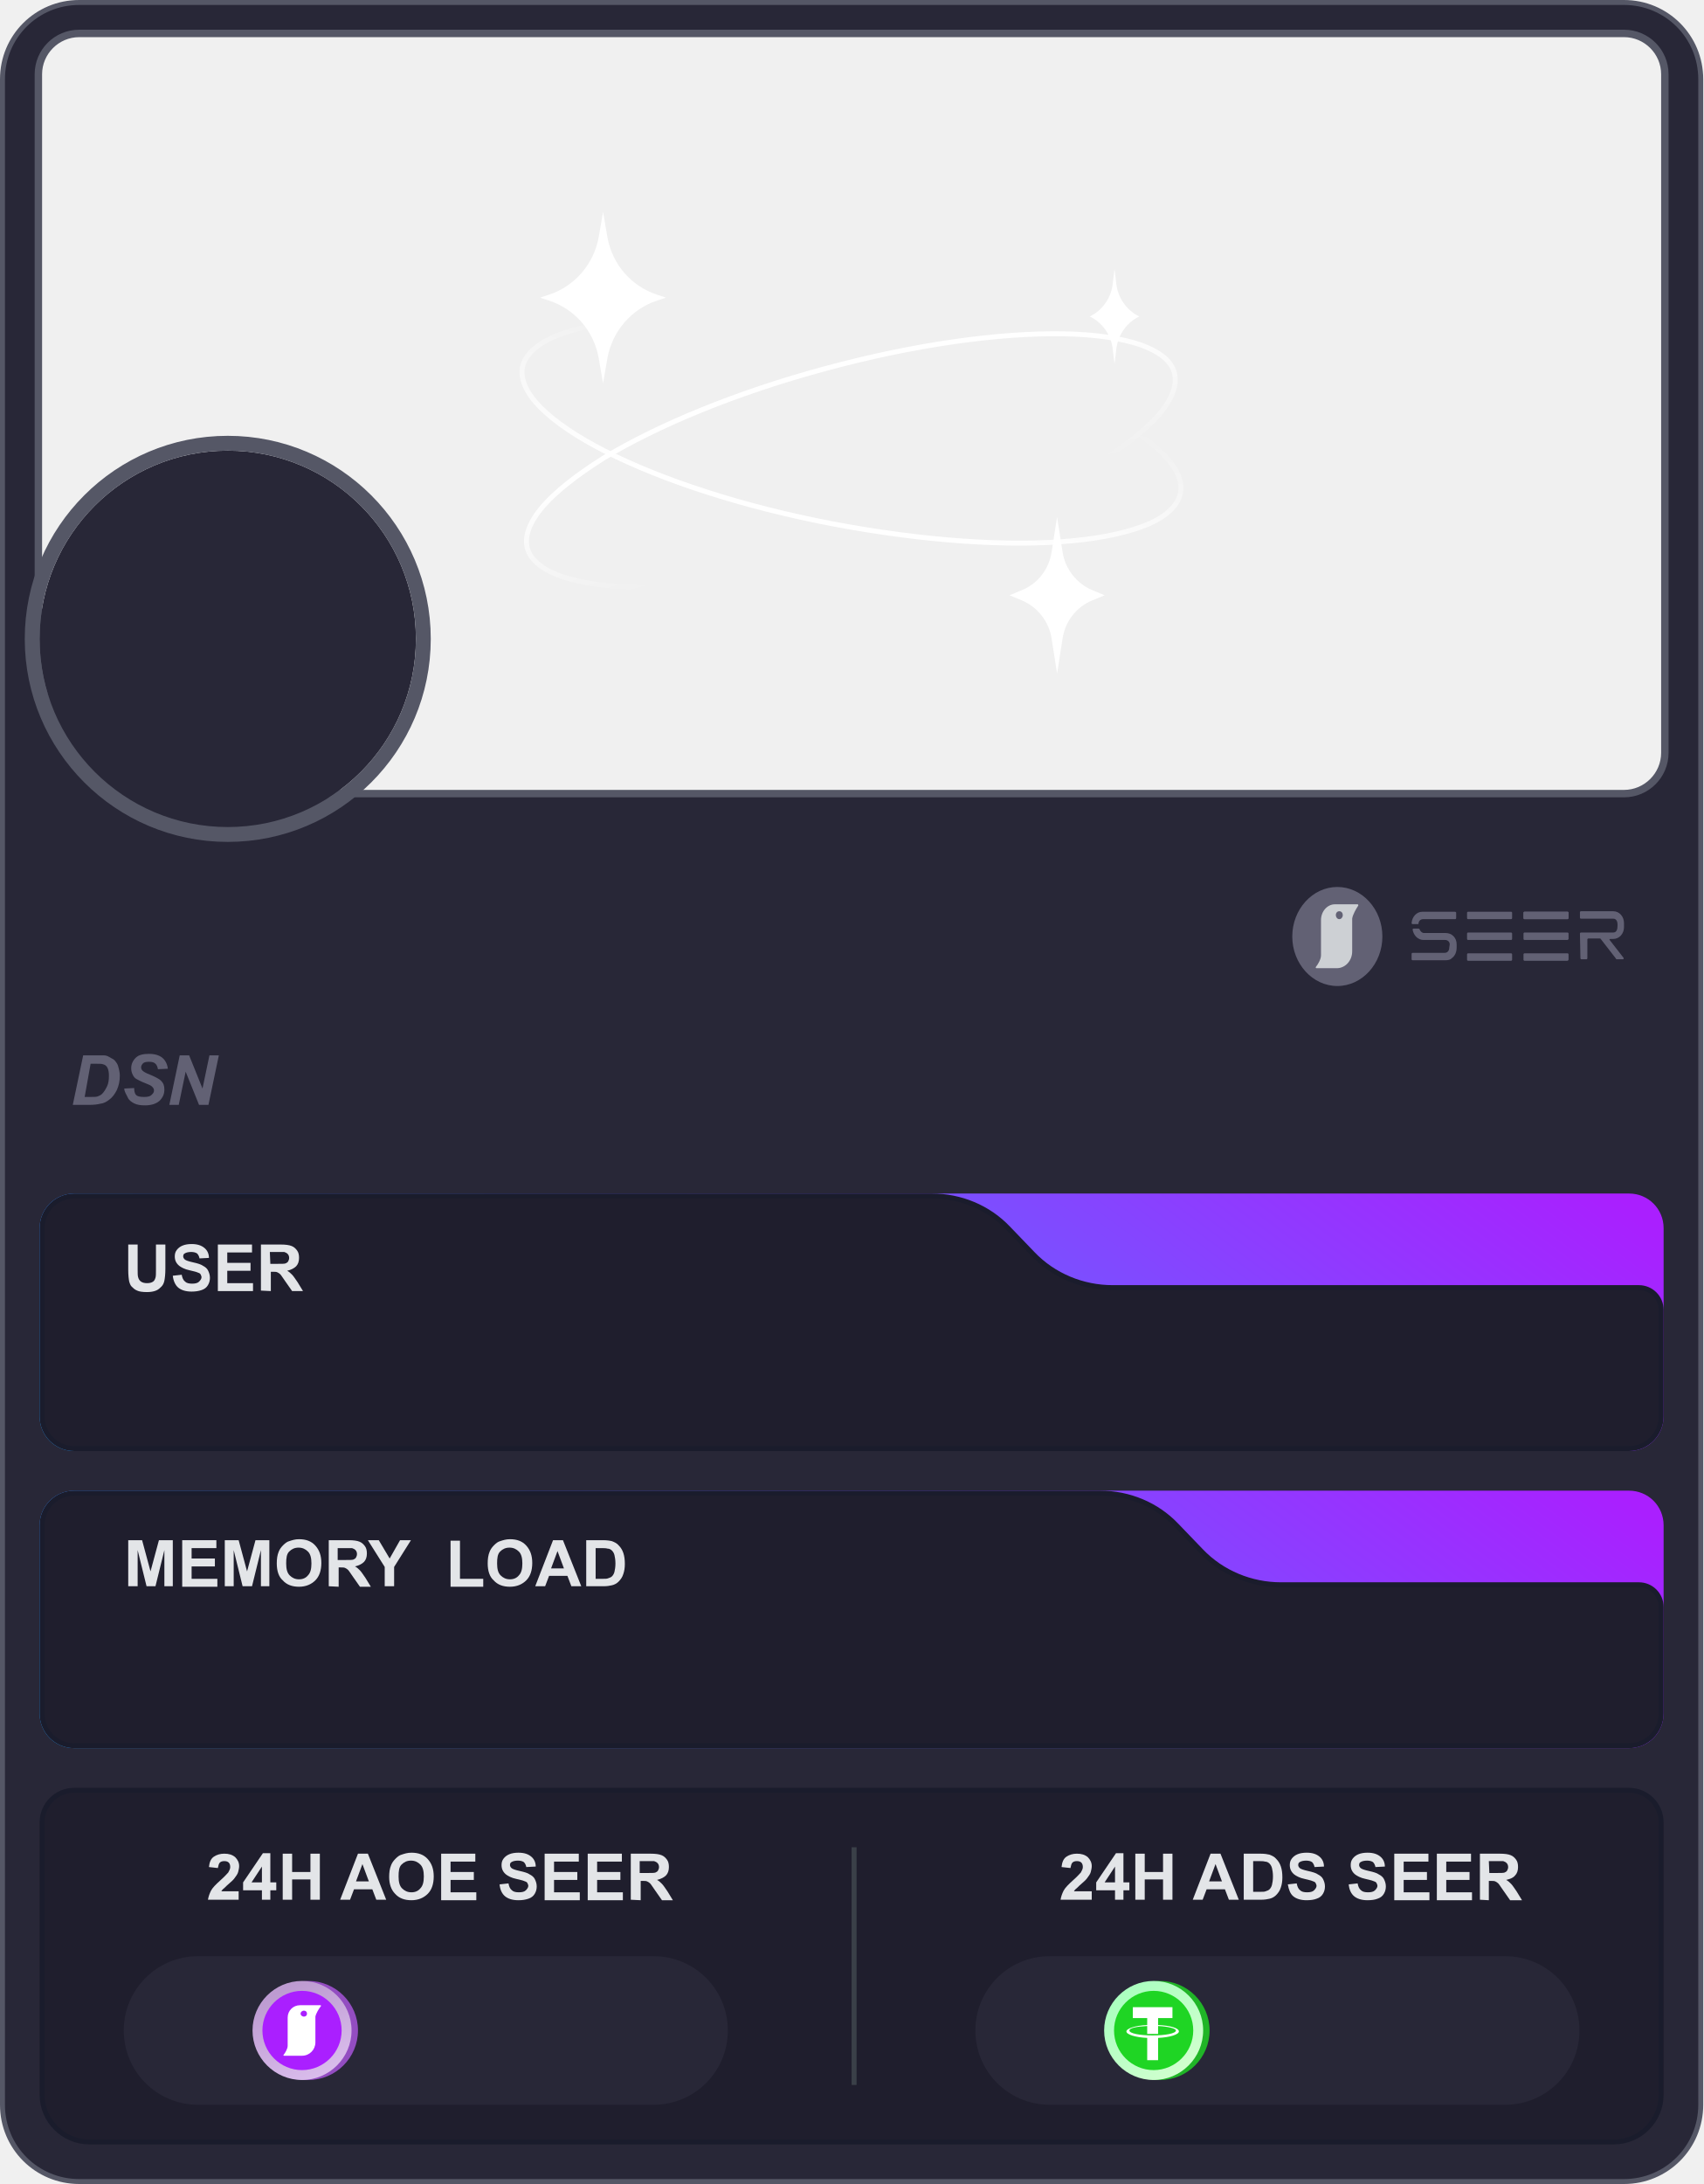
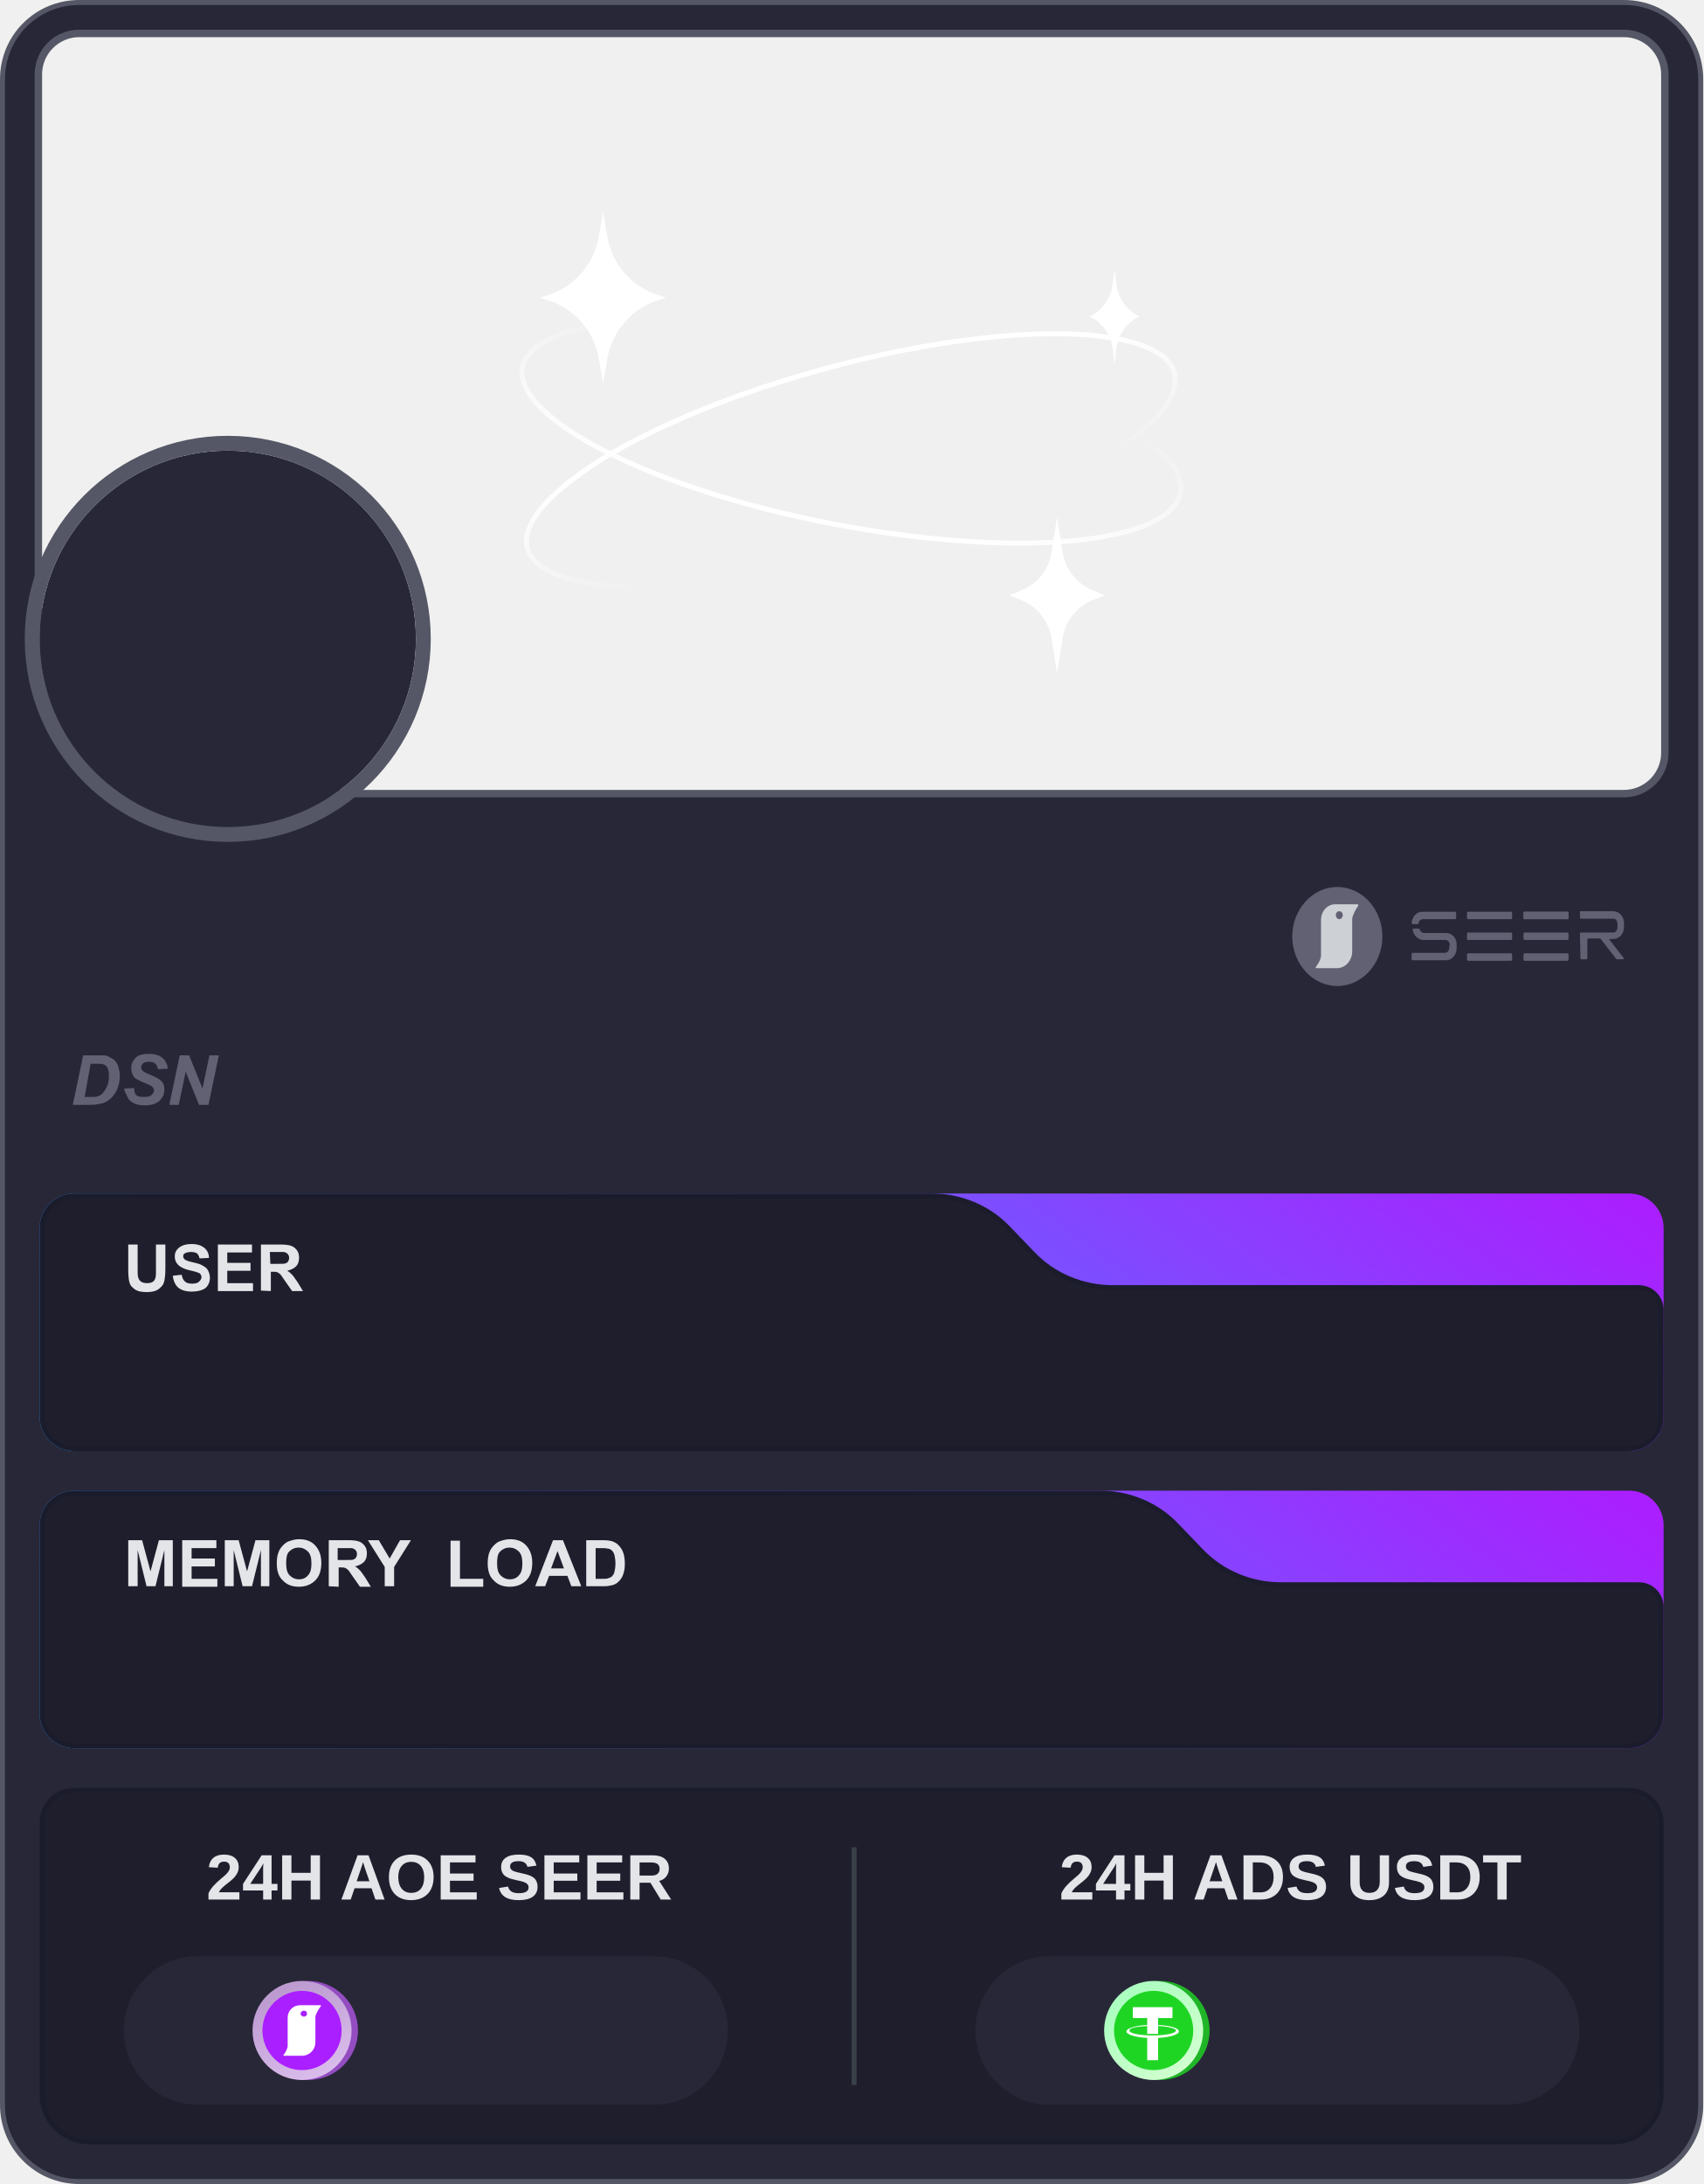
<svg xmlns="http://www.w3.org/2000/svg" version="1.1" id="图层_1" x="0px" y="0px" viewBox="0 0 344 441" style="enable-background:new 0 0 344 441;" xml:space="preserve">
  <style type="text/css">
+ 	.cls-30{isolation:isolate;font-size:13px;fill:#e3e5e8;font-family:Arial,Poppins;font-weight:bold;}
	.st0{fill:#282737;stroke:#555766;}
	.st1{fill:#1F1E2D;stroke:#1A1C2C;}
	.st2{fill:#282737;}
	.st3{fill:#AB56DF;fill-opacity:0.82;}
	.st4{fill:url(#SVGID_1_);}
	.st5{fill:#AA1FFF;}
	.st6{fill-rule:evenodd;clip-rule:evenodd;fill:#FFFFFF;}
	.st7{fill:#3A4048;}
	.st8{fill:#1FD424;fill-opacity:0.82;}
	.st9{fill:url(#SVGID_00000168822997320089771350000010465362426085224625_);}
	.st10{fill:#1FD524;}
	.st11{fill:#FFFFFF;}
	.st12{fill:url(#SVGID_00000122693718002280628130000013052757253526733241_);}
	.st13{fill:url(#SVGID_00000147200867318610954090000002921233374566605244_);}
	.st14{fill:url(#SVGID_00000163048320996054447030000010517783939216314027_);}
	.st15{fill:url(#SVGID_00000055673032918375404640000017650197332839642287_);}
	.st16{fill:none;}
	.st17{fill:none;stroke:#555766;}
	.st18{fill:none;stroke:#555766;stroke-width:3;}
	.st19{fill:none;stroke:url(#SVGID_00000037685574976404850510000016066605325487639209_);}
	.st20{fill:none;stroke:url(#SVGID_00000089541978396166595690000003682588117859005071_);}
	.st21{fill:#626174;}
	.st22{fill-rule:evenodd;clip-rule:evenodd;fill:#CDD0D4;}
	.st23{enable-background:new    ;}
	.st24{fill:#E3E5E8;}
	.star1,.star2,.star3{
		animation: shanshan 1s ease-in-out infinite;		
		}
		.star2{
			animation-duration:1.5s;
			animation-delay:0.6s;
		}
		.star3{
			animation-duration:1.2s;
			animation-delay:0.4s;
		}
@keyframes shanshan {
70%{opacity:0.8;}30%{opacity:0.8;}
50%{
	opacity:0;
}
}
</style>
  <path class="st0" d="M328,0.5H16C7.4,0.5,0.5,7.4,0.5,16v409c0,8.6,6.9,15.5,15.5,15.5h312c8.6,0,15.5-6.9,15.5-15.5V16  C343.5,7.4,336.6,0.5,328,0.5z M336,152c0,4.4-3.6,8-8,8H41c-18.2,0-33-14.8-33-33V15c0-4.4,3.6-8,8-8h312c4.4,0,8,3.6,8,8V152z" />
  <path class="st1" d="M15,361.5h314c3.6,0,6.5,2.9,6.5,6.5v55c0,5.2-4.3,9.5-9.5,9.5H18c-5.2,0-9.5-4.3-9.5-9.5v-55  C8.5,364.4,11.4,361.5,15,361.5z" />
  <path class="st2" d="M40,395h92c8.3,0,15,6.7,15,15l0,0c0,8.3-6.7,15-15,15H40c-8.3,0-15-6.7-15-15l0,0C25,401.7,31.7,395,40,395z" />
  <path class="st2" d="M212,395h92c8.3,0,15,6.7,15,15l0,0c0,8.3-6.7,15-15,15h-92c-8.3,0-15-6.7-15-15l0,0  C197,401.7,203.7,395,212,395z" />
  <g>
    <path class="st3" d="M62.3,420c5.5,0,10-4.5,10-10s-4.5-10-10-10s-10,4.5-10,10S56.8,420,62.3,420z" />
  </g>
  <g>
    <linearGradient id="SVGID_1_" gradientUnits="userSpaceOnUse" x1="57.051" y1="-285.895" x2="65.496" y2="-303.228" gradientTransform="matrix(1 0 0 -1 0 116)">
      <stop offset="0" style="stop-color:#BD9BD1" />
      <stop offset="1" style="stop-color:#DABDEC" />
    </linearGradient>
    <path class="st4" d="M61,420c5.5,0,10-4.5,10-10s-4.5-10-10-10s-10,4.5-10,10S55.5,420,61,420z" />
  </g>
  <g>
    <path class="st5" d="M61,418c4.4,0,8-3.6,8-8s-3.6-8-8-8s-8,3.6-8,8S56.6,418,61,418z" />
  </g>
  <g>
    <path class="st6" d="M58.1,407.4v5.7c0,0.6-0.5,1.4-0.8,1.8c-0.1,0.1-0.1,0.2,0.1,0.2H58h0.3H61c1.5,0,2.7-1.2,2.7-2.7v-5.2   c0.1-0.6,0.7-1.6,1.1-2.1c0.1-0.1,0-0.2-0.1-0.2h-0.9h-3.2C59.2,404.9,58.1,406,58.1,407.4z M62,406.6c0,0.4-0.3,0.6-0.6,0.6   c-0.4,0-0.7-0.3-0.7-0.6s0.3-0.6,0.7-0.6C61.7,406,62,406.2,62,406.6z" />
  </g>
  <rect x="172" y="373" class="st7" width="1" height="48" />
  <g>
    <path class="st8" d="M234.3,420c5.5,0,10-4.5,10-10s-4.5-10-10-10s-10,4.5-10,10S228.8,420,234.3,420z" />
  </g>
  <g>
    <linearGradient id="SVGID_00000018216446817608385360000010868561555608918912_" gradientUnits="userSpaceOnUse" x1="226.043" y1="-285.847" x2="254.487" y2="-319.181" gradientTransform="matrix(1 0 0 -1 0 116)">
      <stop offset="0" style="stop-color:#A9FFBF" />
      <stop offset="1" style="stop-color:#FCFFE0" />
    </linearGradient>
    <path style="fill:url(#SVGID_00000018216446817608385360000010868561555608918912_);" d="M233,420c5.5,0,10-4.5,10-10   s-4.5-10-10-10s-10,4.5-10,10S227.5,420,233,420z" />
  </g>
  <g>
    <path class="st10" d="M233,418c4.4,0,8-3.6,8-8s-3.6-8-8-8s-8,3.6-8,8S228.6,418,233,418z" />
  </g>
  <g>
    <path class="st11" d="M233.9,408.9v-1.4h2.9v-2.2h-8v2.2h2.9v1.4c-2.4,0.1-4.2,0.7-4.2,1.3c0,0.6,1.8,1.2,4.2,1.3v4.5h2.2v-4.5   c2.4-0.1,4.2-0.7,4.2-1.3C238.1,409.5,236.3,409,233.9,408.9z M232.8,411c-2.6,0-4.7-0.4-4.7-1c0-0.5,1.5-0.8,3.6-0.9v1.6   c0.4,0,0.7,0,1.1,0c0.4,0,0.8,0,1.1,0v-1.6c2.1,0.1,3.6,0.5,3.6,0.9C237.5,410.6,235.4,411,232.8,411z" />
  </g>
  <linearGradient id="SVGID_00000168101709498443179560000007208443502882778288_" gradientUnits="userSpaceOnUse" x1="239.49" y1="-60.331" x2="107.827" y2="-237.214" gradientTransform="matrix(1 0 0 -1 0 116)">
    <stop offset="0" style="stop-color:#AA1FFF" />
    <stop offset="1" style="stop-color:#2BA1FF" />
  </linearGradient>
  <path style="fill:url(#SVGID_00000168101709498443179560000007208443502882778288_);" d="M15,241h314c3.9,0,7,3.1,7,7v38  c0,3.9-3.1,7-7,7H15c-3.9,0-7-3.1-7-7v-38C8,244.1,11.1,241,15,241z" />
  <linearGradient id="SVGID_00000049913642474065908840000005267922351937850515_" gradientUnits="userSpaceOnUse" x1="239.49" y1="-120.331" x2="107.827" y2="-297.214" gradientTransform="matrix(1 0 0 -1 0 116)">
    <stop offset="0" style="stop-color:#AA1FFF" />
    <stop offset="1" style="stop-color:#2BA1FF" />
  </linearGradient>
  <path style="fill:url(#SVGID_00000049913642474065908840000005267922351937850515_);" d="M15,301h314c3.9,0,7,3.1,7,7v38  c0,3.9-3.1,7-7,7H15c-3.9,0-7-3.1-7-7v-38C8,304.1,11.1,301,15,301z" />
  <path class="st1" d="M329,292.5H15c-3.6,0-6.5-2.9-6.5-6.5v-38c0-3.6,2.9-6.5,6.5-6.5h173.2c5.8,0,11.4,2.3,15.4,6.5l5,5.2  c4.2,4.4,10.1,6.8,16.1,6.8H331c2.5,0,4.5,2,4.5,4.5V286C335.5,289.6,332.6,292.5,329,292.5z" />
  <path class="st1" d="M329,352.5H15c-3.6,0-6.5-2.9-6.5-6.5v-38c0-3.6,2.9-6.5,6.5-6.5h207.2c5.8,0,11.4,2.3,15.4,6.5l5,5.2  c4.2,4.4,10.1,6.8,16.1,6.8H331c2.5,0,4.5,2,4.5,4.5V346C335.5,349.6,332.6,352.5,329,352.5z" />
  <g>
    <path class="st16" d="M336,152V15c0-4.4-3.6-8-8-8H16c-4.4,0-8,3.6-8,8v112c0,18.2,14.8,33,33,33h287C332.4,160,336,156.4,336,152z   " />
    <path class="st17" d="M336.5,152V15c0-4.7-3.8-8.5-8.5-8.5H16c-4.7,0-8.5,3.8-8.5,8.5v112c0,18.5,15,33.5,33.5,33.5h287   C332.7,160.5,336.5,156.7,336.5,152z" />
  </g>
  <g>
    <path class="st2" d="M84,129c0,21-17,38-38,38S8,150,8,129s17-38,38-38S84,108,84,129z" />
  </g>
  <path class="st18" d="M46,168.5c21.8,0,39.5-17.7,39.5-39.5S67.8,89.5,46,89.5S6.5,107.2,6.5,129S24.2,168.5,46,168.5z" />
  <g>
    <path class="st11 star3" d="M225.1,54.3l0.4,3.3c0.4,2.7,2.1,5.1,4.6,6.3l0,0l0,0c-2.5,1.2-4.2,3.6-4.6,6.3l-0.4,3.3l-0.4-3.3   c-0.4-2.7-2.1-5.1-4.6-6.3l0,0l0,0c2.5-1.2,4.2-3.6,4.6-6.3L225.1,54.3z" />
  </g>
  <g>
    <path class="st11 star1" d="M121.8,42.8l0.9,5.2c1,5.4,4.8,9.8,10,11.5l1.8,0.6l-1.8,0.6c-5.2,1.7-9,6.2-10,11.5l-0.9,5.2l-0.9-5.2   c-1-5.4-4.8-9.8-10-11.5l-1.8-0.6l1.8-0.6c5.2-1.7,9-6.2,10-11.5L121.8,42.8z" />
  </g>
  <g>
    <path class="st11 star2" d="M213.5,104.4l1.1,7c0.5,3.5,2.9,6.5,6.1,7.8l2.4,1l-2.4,1c-3.3,1.3-5.6,4.3-6.1,7.8l-1.1,7l-1.1-7   c-0.5-3.5-2.9-6.5-6.1-7.8l-2.4-1l2.4-1c3.3-1.3,5.6-4.3,6.1-7.8L213.5,104.4z" />
  </g>
  <rect x="139.9" y="32" class="st16" width="73.2" height="98.6" />
  <linearGradient id="SVGID_00000034083424453024615790000016380384784164589497_" gradientUnits="userSpaceOnUse" x1="168.882" y1="33.49" x2="175.607" y2="9.731" gradientTransform="matrix(1 0 0 -1 0 116)">
    <stop offset="0" style="stop-color:#FFFFFF" />
    <stop offset="1" style="stop-color:#FFFFFF;stop-opacity:0" />
  </linearGradient>
  <path style="fill:none;stroke:url(#SVGID_00000034083424453024615790000016380384784164589497_);" d="M237.2,75.3  c0.6,2.4-0.4,5.2-3.1,8.4c-2.7,3.1-6.9,6.4-12.3,9.8c-10.9,6.6-26.7,13.2-44.9,18.1c-18.1,4.9-35.1,7.2-47.9,7  c-6.4-0.1-11.7-0.9-15.6-2.2c-3.9-1.4-6.2-3.3-6.9-5.7c-0.6-2.4,0.4-5.2,3.1-8.4c2.7-3.1,6.9-6.4,12.3-9.8  c10.9-6.6,26.7-13.2,44.9-18.1c18.1-4.9,35.1-7.2,47.9-7c6.4,0.1,11.7,0.9,15.6,2.2C234.2,71,236.6,72.9,237.2,75.3z" />
  <linearGradient id="SVGID_00000055705780369016288690000012961076883097767096_" gradientUnits="userSpaceOnUse" x1="168.323" y1="12.518" x2="174.599" y2="41.208" gradientTransform="matrix(1 0 0 -1 0 116)">
    <stop offset="0" style="stop-color:#FFFFFF" />
    <stop offset="1" style="stop-color:#FFFFFF;stop-opacity:0" />
  </linearGradient>
  <path style="fill:none;stroke:url(#SVGID_00000055705780369016288690000012961076883097767096_);" d="M238.4,99.6  c-0.5,2.4-2.6,4.5-6.4,6.2c-3.8,1.6-9,2.8-15.4,3.4c-12.7,1.2-29.8,0.1-48.3-3.4c-18.4-3.5-34.7-8.9-46.1-14.7  c-5.7-2.9-10.1-5.9-13-8.8s-4.1-5.7-3.7-8.1c0.5-2.4,2.6-4.5,6.4-6.2c3.8-1.6,9-2.8,15.4-3.4c12.7-1.2,29.8-0.1,48.3,3.4  c18.4,3.5,34.7,8.9,46.1,14.7c5.7,2.9,10.1,5.9,13,8.8C237.7,94.4,238.9,97.1,238.4,99.6z" />
  <g>
    <path class="st21" d="M294.1,184.3v1.1c0,0.1-0.1,0.2-0.2,0.2h-6.5c-0.5,0-0.9,0.4-0.9,0.9c0,0.1-0.1,0.1-0.2,0.1h-1   c-0.1,0-0.2-0.1-0.2-0.2c0.1-1.3,1-2.3,2.2-2.3h6.5C294,184.1,294.1,184.2,294.1,184.3z M292.8,190.7c0-0.6-0.5-0.9-0.9-0.9h-4.4   c-1.1,0-2-0.9-2.2-2.1c0-0.1,0.1-0.2,0.2-0.2h1c0.1,0,0.1,0.1,0.2,0.1c0.1,0.4,0.5,0.8,0.9,0.8h4.4c1.2,0,2.2,0.9,2.2,2.3v0.6   c0,0.9-0.3,1.7-1,2.2c-0.3,0.3-0.7,0.4-1.3,0.4h-6.6c-0.1,0-0.2-0.1-0.2-0.2v-1.1c0-0.1,0.1-0.2,0.2-0.2h6.5c0.5,0,0.9-0.4,0.9-1   L292.8,190.7L292.8,190.7z" />
    <path class="st21" d="M305.2,185.6h-8.7c-0.1,0-0.2-0.1-0.2-0.2v-1.1c0-0.1,0.1-0.2,0.2-0.2h8.7c0.1,0,0.2,0.1,0.2,0.2v1.1   C305.4,185.5,305.3,185.6,305.2,185.6z" />
    <path class="st21" d="M305.2,194h-8.7c-0.1,0-0.2-0.1-0.2-0.2v-1.1c0-0.1,0.1-0.2,0.2-0.2h8.7c0.1,0,0.2,0.1,0.2,0.2v1.1   C305.4,193.9,305.3,194,305.2,194z" />
    <path class="st21" d="M305.2,189.8h-8.7c-0.1,0-0.2-0.1-0.2-0.2v-1.1c0-0.1,0.1-0.2,0.2-0.2h8.7c0.1,0,0.2,0.1,0.2,0.2v1.1   C305.4,189.7,305.3,189.8,305.2,189.8z" />
    <path class="st21" d="M316.6,185.6h-8.7c-0.1,0-0.2-0.1-0.2-0.2v-1.1c0-0.1,0.1-0.2,0.2-0.2h8.7c0.1,0,0.2,0.1,0.2,0.2v1.1   C316.7,185.5,316.7,185.6,316.6,185.6z" />
    <path class="st21" d="M316.6,194h-8.7c-0.1,0-0.2-0.1-0.2-0.2v-1.1c0-0.1,0.1-0.2,0.2-0.2h8.7c0.1,0,0.2,0.1,0.2,0.2v1.1   C316.7,193.9,316.7,194,316.6,194z" />
    <path class="st21" d="M316.6,189.8h-8.7c-0.1,0-0.2-0.1-0.2-0.2v-1.1c0-0.1,0.1-0.2,0.2-0.2h8.7c0.1,0,0.2,0.1,0.2,0.2v1.1   C316.7,189.7,316.7,189.8,316.6,189.8z" />
    <path class="st21" d="M316.6,185.6h-8.7c-0.1,0-0.2-0.1-0.2-0.2v-1.1c0-0.1,0.1-0.2,0.2-0.2h8.7c0.1,0,0.2,0.1,0.2,0.2v1.1   C316.7,185.5,316.7,185.6,316.6,185.6z" />
    <path class="st21" d="M319.1,188.5c0-0.1,0.1-0.2,0.2-0.2h6.5c0.7,0,0.9-0.6,0.9-1.5c0-0.5-0.1-1.3-0.9-1.3h-6.5   c-0.1,0-0.2-0.1-0.2-0.2v-1.1c0-0.1,0.1-0.2,0.2-0.2h6.5c1.3,0,2.2,1.1,2.2,2.4v0.8c0,1.4-1,2.4-2.2,2.4h-0.6   c-0.1,0-0.2,0.2-0.1,0.2l2.8,3.6c0.1,0.1,0,0.3-0.1,0.3h-1.3c-0.1,0-0.1,0-0.1-0.1l-3.1-4c-0.1-0.1-0.1-0.1-0.1-0.1h-2.4   c-0.1,0-0.2,0.1-0.2,0.2v3.8c0,0.1-0.1,0.2-0.2,0.2h-1c-0.1,0-0.2-0.1-0.2-0.2L319.1,188.5L319.1,188.5z" />
    <path class="st21" d="M270.1,199.1c5,0,9.1-4.5,9.1-10s-4.1-10-9.1-10s-9.1,4.5-9.1,10S265.1,199.1,270.1,199.1z" />
    <path class="st22" d="M266.8,185.8v7.1c0,0.8-0.6,1.8-1,2.3c-0.1,0.1-0.1,0.3,0.1,0.3h0.8h0.3h3c1.7,0,3.1-1.5,3.1-3.4v-6.6   c0.1-0.8,0.8-2,1.2-2.6c0.1-0.1,0-0.3-0.1-0.3h-1h-3.6C268.1,182.6,266.8,184,266.8,185.8z M271.2,184.8c0,0.4-0.3,0.8-0.7,0.8   c-0.4,0-0.7-0.4-0.7-0.8c0-0.5,0.3-0.8,0.7-0.8C270.9,184,271.2,184.3,271.2,184.8z" />
  </g>
  <g class="st23">
    <path class="st21" d="M14.7,223.1l2.1-10h2.7c0.8,0,1.2,0,1.4,0c0.4,0,0.8,0.1,1.1,0.3s0.6,0.3,0.9,0.5s0.5,0.5,0.7,0.8   s0.3,0.7,0.4,1.1c0.1,0.4,0.2,0.9,0.2,1.4c0,1.1-0.2,2-0.6,2.9c-0.4,0.8-0.9,1.5-1.6,2c-0.5,0.4-1.1,0.7-1.9,0.8   c-0.4,0.1-1.1,0.2-2,0.2H14.7z M17.1,221.5h1c0.8,0,1.3,0,1.6-0.1c0.3-0.1,0.7-0.3,0.9-0.5c0.4-0.4,0.7-0.9,1-1.5s0.4-1.3,0.4-2.2   c0-0.7-0.1-1.2-0.3-1.6c-0.2-0.4-0.5-0.6-0.9-0.7c-0.2-0.1-0.7-0.1-1.3-0.1h-1.2L17.1,221.5z" />
    <path class="st21" d="M25.1,219.8l2-0.1c0,0.6,0.1,1,0.3,1.3c0.3,0.4,0.9,0.5,1.7,0.5c0.7,0,1.2-0.1,1.5-0.4s0.5-0.5,0.5-0.9   c0-0.3-0.1-0.5-0.4-0.8c-0.2-0.2-0.6-0.4-1.4-0.7s-1.3-0.6-1.7-0.8c-0.4-0.2-0.6-0.5-0.8-0.9s-0.3-0.8-0.3-1.3   c0-0.8,0.3-1.5,0.9-2.1s1.5-0.8,2.7-0.8s2.1,0.3,2.7,0.8s1,1.3,1.1,2.2l-2,0.1c-0.1-0.5-0.2-0.8-0.5-1.1s-0.7-0.4-1.3-0.4   c-0.6,0-1,0.1-1.2,0.3s-0.4,0.5-0.4,0.8s0.1,0.5,0.3,0.7c0.2,0.2,0.7,0.5,1.5,0.8c1.2,0.5,1.9,0.9,2.2,1.2c0.5,0.5,0.7,1,0.7,1.8   c0,0.9-0.3,1.6-1,2.3c-0.7,0.6-1.7,0.9-2.9,0.9c-0.9,0-1.6-0.1-2.2-0.4c-0.6-0.3-1.1-0.7-1.3-1.2S25.1,220.5,25.1,219.8z" />
    <path class="st21" d="M42.1,223.1h-1.9l-2.7-6.7l-1.4,6.7h-1.9l2.1-10h1.9l2.7,6.7l1.4-6.7h1.9L42.1,223.1z" />
  </g>
  <g class="st23">
    <path class="st24" d="M25.9,251.3h1.9v5c0,0.8,0,1.3,0.1,1.6c0.1,0.4,0.3,0.7,0.6,0.9c0.3,0.2,0.7,0.3,1.2,0.3s0.9-0.1,1.2-0.3   s0.4-0.5,0.5-0.8s0.1-0.8,0.1-1.6v-5.1h1.9v4.9c0,1.1-0.1,1.9-0.2,2.4c-0.1,0.5-0.3,0.9-0.6,1.2c-0.3,0.3-0.6,0.6-1.1,0.8   s-1.1,0.3-1.8,0.3c-0.9,0-1.6-0.1-2-0.3c-0.5-0.2-0.8-0.5-1.1-0.8s-0.4-0.7-0.5-1c-0.1-0.5-0.2-1.3-0.2-2.4   C25.9,256.4,25.9,251.3,25.9,251.3z" />
    <path class="st24" d="M34.9,257.6l1.8-0.2c0.1,0.6,0.3,1.1,0.7,1.4c0.3,0.3,0.8,0.4,1.4,0.4c0.6,0,1.1-0.1,1.4-0.4   c0.3-0.3,0.5-0.6,0.5-0.9c0-0.2-0.1-0.4-0.2-0.6c-0.1-0.2-0.4-0.3-0.7-0.4c-0.2-0.1-0.7-0.2-1.5-0.4c-1-0.2-1.7-0.6-2.1-0.9   c-0.6-0.5-0.9-1.1-0.9-1.9c0-0.5,0.1-0.9,0.4-1.3c0.3-0.4,0.7-0.7,1.2-0.9s1.1-0.3,1.8-0.3c1.2,0,2,0.3,2.6,0.8s0.9,1.2,0.9,2   l-1.9,0.1c-0.1-0.5-0.3-0.8-0.5-1c-0.3-0.2-0.7-0.3-1.2-0.3s-1,0.1-1.3,0.3c-0.2,0.1-0.3,0.3-0.3,0.6c0,0.2,0.1,0.4,0.3,0.6   c0.2,0.2,0.8,0.4,1.7,0.6c0.9,0.2,1.6,0.4,2,0.7c0.4,0.2,0.8,0.5,1,0.9s0.4,0.9,0.4,1.5c0,0.5-0.1,1-0.4,1.5   c-0.3,0.5-0.7,0.8-1.3,1s-1.2,0.3-2,0.3c-1.2,0-2.1-0.3-2.7-0.8S35,258.6,34.9,257.6z" />
    <path class="st24" d="M44,260.6v-9.3h6.9v1.6h-5v2.1h4.7v1.6h-4.7v2.5h5.2v1.6H44V260.6z" />
    <path class="st24" d="M52.7,260.6v-9.3h4c1,0,1.7,0.1,2.2,0.3s0.8,0.5,1.1,0.9s0.4,0.9,0.4,1.5c0,0.7-0.2,1.3-0.6,1.7   c-0.4,0.4-1,0.7-1.8,0.9c0.4,0.2,0.7,0.5,1,0.8s0.6,0.8,1.1,1.5l1.1,1.8H59l-1.4-2c-0.5-0.7-0.8-1.2-1-1.4s-0.4-0.3-0.6-0.4   c-0.2-0.1-0.5-0.1-0.9-0.1h-0.4v3.9L52.7,260.6L52.7,260.6z M54.6,255.2H56c0.9,0,1.5,0,1.7-0.1s0.4-0.2,0.5-0.4s0.2-0.4,0.2-0.7   s-0.1-0.6-0.3-0.8s-0.4-0.3-0.7-0.4c-0.2,0-0.6,0-1.4,0h-1.5L54.6,255.2L54.6,255.2z" />
  </g>
  <g class="st23">
    <path class="st24" d="M25.9,320.3V311h2.8l1.7,6.3l1.7-6.3h2.8v9.3h-1.7V313l-1.8,7.3h-1.8l-1.8-7.3v7.3H25.9z" />
    <path class="st24" d="M36.8,320.3V311h6.9v1.6h-5v2.1h4.7v1.6h-4.7v2.5h5.2v1.6h-7.1V320.3z" />
    <path class="st24" d="M45.4,320.3V311h2.8l1.7,6.3l1.7-6.3h2.8v9.3h-1.7V313l-1.8,7.3H49l-1.8-7.3v7.3H45.4z" />
    <path class="st24" d="M55.9,315.7c0-0.9,0.1-1.7,0.4-2.4c0.2-0.5,0.5-0.9,0.9-1.3s0.8-0.7,1.2-0.8c0.6-0.2,1.2-0.4,2-0.4   c1.4,0,2.5,0.4,3.3,1.3c0.8,0.9,1.2,2,1.2,3.5s-0.4,2.7-1.2,3.5s-1.9,1.3-3.3,1.3c-1.4,0-2.5-0.4-3.3-1.3   C56.3,318.4,55.9,317.2,55.9,315.7z M57.8,315.7c0,1.1,0.2,1.9,0.7,2.4s1.1,0.8,1.9,0.8s1.4-0.3,1.8-0.8c0.5-0.5,0.7-1.3,0.7-2.4   s-0.2-1.9-0.7-2.4s-1.1-0.8-1.9-0.8s-1.4,0.3-1.9,0.8S57.8,314.6,57.8,315.7z" />
    <path class="st24" d="M66.4,320.3V311h4c1,0,1.7,0.1,2.2,0.3c0.5,0.2,0.8,0.5,1.1,0.9s0.4,0.9,0.4,1.5c0,0.7-0.2,1.3-0.6,1.7   s-1,0.7-1.8,0.9c0.4,0.2,0.7,0.5,1,0.8s0.6,0.8,1.1,1.5l1.1,1.8h-2.2l-1.4-2c-0.5-0.7-0.8-1.2-1-1.4s-0.4-0.3-0.6-0.4   s-0.5-0.1-0.9-0.1h-0.4v3.9L66.4,320.3L66.4,320.3z M68.3,315h1.4c0.9,0,1.5,0,1.7-0.1s0.4-0.2,0.5-0.4s0.2-0.4,0.2-0.7   c0-0.3-0.1-0.6-0.3-0.8c-0.2-0.2-0.4-0.3-0.7-0.4c-0.2,0-0.6,0-1.4,0h-1.5v2.4H68.3z" />
    <path class="st24" d="M77.7,320.3v-3.9l-3.4-5.4h2.2l2.2,3.7l2.1-3.7H83l-3.4,5.4v3.9H77.7z" />
    <path class="st24" d="M91,320.3v-9.2h1.9v7.7h4.7v1.6H91V320.3z" />
    <path class="st24" d="M98.5,315.7c0-0.9,0.1-1.7,0.4-2.4c0.2-0.5,0.5-0.9,0.9-1.3s0.8-0.7,1.2-0.8c0.6-0.2,1.2-0.4,2-0.4   c1.4,0,2.5,0.4,3.3,1.3s1.2,2,1.2,3.5s-0.4,2.7-1.2,3.5s-1.9,1.3-3.3,1.3s-2.5-0.4-3.3-1.3C98.9,318.4,98.5,317.2,98.5,315.7z    M100.4,315.7c0,1.1,0.2,1.9,0.7,2.4s1.1,0.8,1.9,0.8s1.4-0.3,1.8-0.8c0.5-0.5,0.7-1.3,0.7-2.4s-0.2-1.9-0.7-2.4s-1.1-0.8-1.9-0.8   s-1.4,0.3-1.9,0.8S100.4,314.6,100.4,315.7z" />
    <path class="st24" d="M117.4,320.3h-2l-0.8-2.1h-3.7l-0.8,2.1h-2l3.6-9.3h2L117.4,320.3z M113.9,316.7l-1.3-3.5l-1.3,3.5H113.9z" />
    <path class="st24" d="M118.4,311h3.4c0.8,0,1.4,0.1,1.8,0.2c0.5,0.2,1,0.4,1.4,0.9c0.4,0.4,0.7,0.9,0.9,1.5s0.3,1.3,0.3,2.2   c0,0.8-0.1,1.4-0.3,2c-0.2,0.7-0.6,1.2-1,1.6c-0.3,0.3-0.8,0.6-1.3,0.7c-0.4,0.1-1,0.2-1.7,0.2h-3.5   C118.4,320.3,118.4,311,118.4,311z M120.3,312.6v6.2h1.4c0.5,0,0.9,0,1.1-0.1c0.3-0.1,0.6-0.2,0.8-0.4c0.2-0.2,0.4-0.5,0.5-0.9   s0.2-1,0.2-1.7s-0.1-1.3-0.2-1.7c-0.1-0.4-0.3-0.7-0.5-0.9c-0.2-0.2-0.5-0.4-0.9-0.4c-0.3-0.1-0.8-0.1-1.5-0.1H120.3z" />
  </g>
-   <g class="st23">
-     <path class="st24" d="M48.2,381.9v1.7H42c0.1-0.6,0.3-1.2,0.6-1.8s1-1.3,2-2.2c0.8-0.7,1.3-1.3,1.5-1.5c0.2-0.4,0.4-0.7,0.4-1.1   s-0.1-0.7-0.3-0.9c-0.2-0.2-0.5-0.3-0.9-0.3s-0.7,0.1-0.9,0.3s-0.3,0.6-0.4,1.1l-1.8-0.2c0.1-1,0.4-1.7,1-2.1s1.3-0.6,2.1-0.6   c0.9,0,1.6,0.2,2.2,0.7c0.5,0.5,0.8,1.1,0.8,1.8c0,0.4-0.1,0.8-0.2,1.2c-0.1,0.4-0.4,0.8-0.7,1.2c-0.2,0.3-0.6,0.7-1.2,1.2   c-0.6,0.5-0.9,0.9-1.1,1c-0.2,0.2-0.3,0.3-0.4,0.5L48.2,381.9L48.2,381.9z" />
-     <path class="st24" d="M52.9,383.6v-1.9h-3.8v-1.6l4-5.9h1.5v5.9h1.2v1.6h-1.2v1.9H52.9z M52.9,380.1v-3.2l-2.1,3.2H52.9z" />
-     <path class="st24" d="M57.1,383.6v-9.3H59v3.7h3.7v-3.7h1.9v9.3h-1.9v-4.1H59v4.1H57.1z" />
-     <path class="st24" d="M78,383.6h-2l-0.8-2.1h-3.7l-0.8,2.1h-2l3.6-9.3h2L78,383.6z M74.5,379.9l-1.3-3.5l-1.3,3.5H74.5z" />
-     <path class="st24" d="M78.6,379c0-0.9,0.1-1.7,0.4-2.4c0.2-0.5,0.5-0.9,0.9-1.3s0.8-0.7,1.2-0.8c0.6-0.2,1.2-0.4,2-0.4   c1.4,0,2.5,0.4,3.3,1.3s1.2,2,1.2,3.5s-0.4,2.7-1.2,3.5s-1.9,1.3-3.3,1.3s-2.5-0.4-3.3-1.3C79,381.6,78.6,380.4,78.6,379z    M80.5,378.9c0,1.1,0.2,1.9,0.7,2.4s1.1,0.8,1.9,0.8s1.4-0.3,1.8-0.8c0.5-0.5,0.7-1.3,0.7-2.4s-0.2-1.9-0.7-2.4s-1.1-0.8-1.9-0.8   s-1.4,0.3-1.9,0.8S80.5,377.8,80.5,378.9z" />
-     <path class="st24" d="M89.1,383.6v-9.3H96v1.6h-5v2.1h4.7v1.6H91v2.5h5.2v1.6h-7.1V383.6z" />
-     <path class="st24" d="M100.9,380.5l1.8-0.2c0.1,0.6,0.3,1.1,0.7,1.4c0.3,0.3,0.8,0.4,1.4,0.4s1.1-0.1,1.4-0.4s0.5-0.6,0.5-0.9   c0-0.2-0.1-0.4-0.2-0.6s-0.4-0.3-0.7-0.4c-0.2-0.1-0.7-0.2-1.5-0.4c-1-0.2-1.7-0.6-2.1-0.9c-0.6-0.5-0.9-1.1-0.9-1.9   c0-0.5,0.1-0.9,0.4-1.3s0.7-0.7,1.2-0.9c0.5-0.2,1.1-0.3,1.8-0.3c1.2,0,2,0.3,2.6,0.8s0.9,1.2,0.9,2l-1.9,0.1   c-0.1-0.5-0.3-0.8-0.5-1c-0.3-0.2-0.7-0.3-1.2-0.3s-1,0.1-1.3,0.3c-0.2,0.1-0.3,0.3-0.3,0.6c0,0.2,0.1,0.4,0.3,0.6   c0.2,0.2,0.8,0.4,1.7,0.6c0.9,0.2,1.6,0.4,2,0.7c0.4,0.2,0.8,0.5,1,0.9s0.4,0.9,0.4,1.5c0,0.5-0.1,1-0.4,1.5s-0.7,0.8-1.3,1   s-1.2,0.3-2,0.3c-1.2,0-2.1-0.3-2.7-0.8S101,381.6,100.9,380.5z" />
-     <path class="st24" d="M110,383.6v-9.3h6.9v1.6h-5v2.1h4.7v1.6h-4.7v2.5h5.2v1.6H110V383.6z" />
-     <path class="st24" d="M118.7,383.6v-9.3h6.9v1.6h-5v2.1h4.7v1.6h-4.7v2.5h5.2v1.6h-7.1V383.6z" />
-     <path class="st24" d="M127.4,383.6v-9.3h4c1,0,1.7,0.1,2.2,0.3c0.5,0.2,0.8,0.5,1.1,0.9s0.4,0.9,0.4,1.5c0,0.7-0.2,1.3-0.6,1.7   s-1,0.7-1.8,0.9c0.4,0.2,0.7,0.5,1,0.8s0.6,0.8,1.1,1.5l1.1,1.8h-2.2l-1.4-2c-0.5-0.7-0.8-1.2-1-1.4s-0.4-0.3-0.6-0.4   c-0.2-0.1-0.5-0.1-0.9-0.1h-0.4v3.9L127.4,383.6L127.4,383.6z M129.3,378.2h1.4c0.9,0,1.5,0,1.7-0.1s0.4-0.2,0.5-0.4   s0.2-0.4,0.2-0.7c0-0.3-0.1-0.6-0.3-0.8c-0.2-0.2-0.4-0.3-0.7-0.4c-0.2,0-0.6,0-1.4,0h-1.5v2.4H129.3z" />
-   </g>
-   <g class="st23">
-     <path class="st24" d="M220.5,381.9v1.7h-6.3c0.1-0.6,0.3-1.2,0.6-1.8c0.3-0.6,1-1.3,2-2.2c0.8-0.7,1.3-1.3,1.5-1.5   c0.2-0.4,0.4-0.7,0.4-1.1s-0.1-0.7-0.3-0.9s-0.5-0.3-0.9-0.3s-0.7,0.1-0.9,0.3c-0.2,0.2-0.3,0.6-0.4,1.1l-1.8-0.2   c0.1-1,0.4-1.7,1-2.1s1.3-0.6,2.1-0.6c0.9,0,1.6,0.2,2.2,0.7c0.5,0.5,0.8,1.1,0.8,1.8c0,0.4-0.1,0.8-0.2,1.2   c-0.1,0.4-0.4,0.8-0.7,1.2c-0.2,0.3-0.6,0.7-1.2,1.2c-0.6,0.5-0.9,0.9-1.1,1c-0.2,0.2-0.3,0.3-0.4,0.5L220.5,381.9L220.5,381.9z" />
-     <path class="st24" d="M225.2,383.6v-1.9h-3.8v-1.6l4-5.9h1.5v5.9h1.2v1.6h-1.2v1.9H225.2z M225.2,380.1v-3.2l-2.1,3.2H225.2z" />
-     <path class="st24" d="M229.3,383.6v-9.3h1.9v3.7h3.7v-3.7h1.9v9.3h-1.9v-4.1h-3.7v4.1H229.3z" />
-     <path class="st24" d="M250.2,383.6h-2l-0.8-2.1h-3.7l-0.8,2.1h-2l3.6-9.3h2L250.2,383.6z M246.8,379.9l-1.3-3.5l-1.3,3.5H246.8z" />
-     <path class="st24" d="M251.2,374.3h3.4c0.8,0,1.4,0.1,1.8,0.2c0.5,0.2,1,0.4,1.4,0.9c0.4,0.4,0.7,0.9,0.9,1.5s0.3,1.3,0.3,2.2   c0,0.8-0.1,1.4-0.3,2c-0.2,0.7-0.6,1.2-1,1.6c-0.3,0.3-0.8,0.6-1.3,0.7c-0.4,0.1-1,0.2-1.7,0.2h-3.5V374.3z M253.1,375.8v6.2h1.4   c0.5,0,0.9,0,1.1-0.1c0.3-0.1,0.6-0.2,0.8-0.4c0.2-0.2,0.4-0.5,0.5-0.9s0.2-1,0.2-1.7s-0.1-1.3-0.2-1.7c-0.1-0.4-0.3-0.7-0.5-0.9   c-0.2-0.2-0.5-0.4-0.9-0.4c-0.3-0.1-0.8-0.1-1.5-0.1H253.1z" />
-     <path class="st24" d="M260.1,380.5l1.8-0.2c0.1,0.6,0.3,1.1,0.7,1.4c0.3,0.3,0.8,0.4,1.4,0.4s1.1-0.1,1.4-0.4s0.5-0.6,0.5-0.9   c0-0.2-0.1-0.4-0.2-0.6s-0.4-0.3-0.7-0.4c-0.2-0.1-0.7-0.2-1.5-0.4c-1-0.2-1.7-0.6-2.1-0.9c-0.6-0.5-0.9-1.1-0.9-1.9   c0-0.5,0.1-0.9,0.4-1.3s0.7-0.7,1.2-0.9s1.1-0.3,1.8-0.3c1.2,0,2,0.3,2.6,0.8s0.9,1.2,0.9,2l-1.9,0.1c-0.1-0.5-0.3-0.8-0.5-1   c-0.3-0.2-0.7-0.3-1.2-0.3s-1,0.1-1.3,0.3c-0.2,0.1-0.3,0.3-0.3,0.6c0,0.2,0.1,0.4,0.3,0.6c0.2,0.2,0.8,0.4,1.7,0.6   c0.9,0.2,1.6,0.4,2,0.7c0.4,0.2,0.8,0.5,1,0.9s0.4,0.9,0.4,1.5c0,0.5-0.1,1-0.4,1.5s-0.7,0.8-1.3,1c-0.5,0.2-1.2,0.3-2,0.3   c-1.2,0-2.1-0.3-2.7-0.8C260.6,382.4,260.3,381.6,260.1,380.5z" />
-     <path class="st24" d="M272.4,380.5l1.8-0.2c0.1,0.6,0.3,1.1,0.7,1.4c0.3,0.3,0.8,0.4,1.4,0.4s1.1-0.1,1.4-0.4s0.5-0.6,0.5-0.9   c0-0.2-0.1-0.4-0.2-0.6s-0.4-0.3-0.7-0.4c-0.2-0.1-0.7-0.2-1.5-0.4c-1-0.2-1.7-0.6-2.1-0.9c-0.6-0.5-0.9-1.1-0.9-1.9   c0-0.5,0.1-0.9,0.4-1.3s0.7-0.7,1.2-0.9c0.5-0.2,1.1-0.3,1.8-0.3c1.2,0,2,0.3,2.6,0.8s0.9,1.2,0.9,2l-1.9,0.1   c-0.1-0.5-0.3-0.8-0.5-1c-0.3-0.2-0.7-0.3-1.2-0.3s-1,0.1-1.3,0.3c-0.2,0.1-0.3,0.3-0.3,0.6c0,0.2,0.1,0.4,0.3,0.6   c0.2,0.2,0.8,0.4,1.7,0.6c0.9,0.2,1.6,0.4,2,0.7c0.4,0.2,0.8,0.5,1,0.9s0.4,0.9,0.4,1.5c0,0.5-0.1,1-0.4,1.5s-0.7,0.8-1.3,1   c-0.5,0.2-1.2,0.3-2,0.3c-1.2,0-2.1-0.3-2.7-0.8C272.9,382.4,272.5,381.6,272.4,380.5z" />
-     <path class="st24" d="M281.6,383.6v-9.3h6.9v1.6h-5v2.1h4.7v1.6h-4.7v2.5h5.2v1.6h-7.1V383.6z" />
-     <path class="st24" d="M290.2,383.6v-9.3h6.9v1.6h-5v2.1h4.7v1.6h-4.7v2.5h5.2v1.6h-7.1V383.6z" />
-     <path class="st24" d="M298.9,383.6v-9.3h4c1,0,1.7,0.1,2.2,0.3c0.5,0.2,0.8,0.5,1.1,0.9c0.3,0.4,0.4,0.9,0.4,1.5   c0,0.7-0.2,1.3-0.6,1.7c-0.4,0.5-1,0.7-1.8,0.9c0.4,0.2,0.7,0.5,1,0.8s0.6,0.8,1.1,1.5l1.1,1.8H305l-1.4-2c-0.5-0.7-0.8-1.2-1-1.4   s-0.4-0.3-0.6-0.4s-0.5-0.1-0.9-0.1h-0.4v3.9L298.9,383.6L298.9,383.6z M300.8,378.2h1.4c0.9,0,1.5,0,1.7-0.1s0.4-0.2,0.5-0.4   s0.2-0.4,0.2-0.7c0-0.3-0.1-0.6-0.3-0.8s-0.4-0.3-0.7-0.4c-0.2,0-0.6,0-1.4,0h-1.5L300.8,378.2L300.8,378.2z" />
-   </g>
+   <text class="cls-30" transform="translate(41.65 383.56)">24H AOE SEER</text>
+   <text class="cls-30" transform="translate(213.91 383.56)">24H ADS USDT</text>
</svg>
